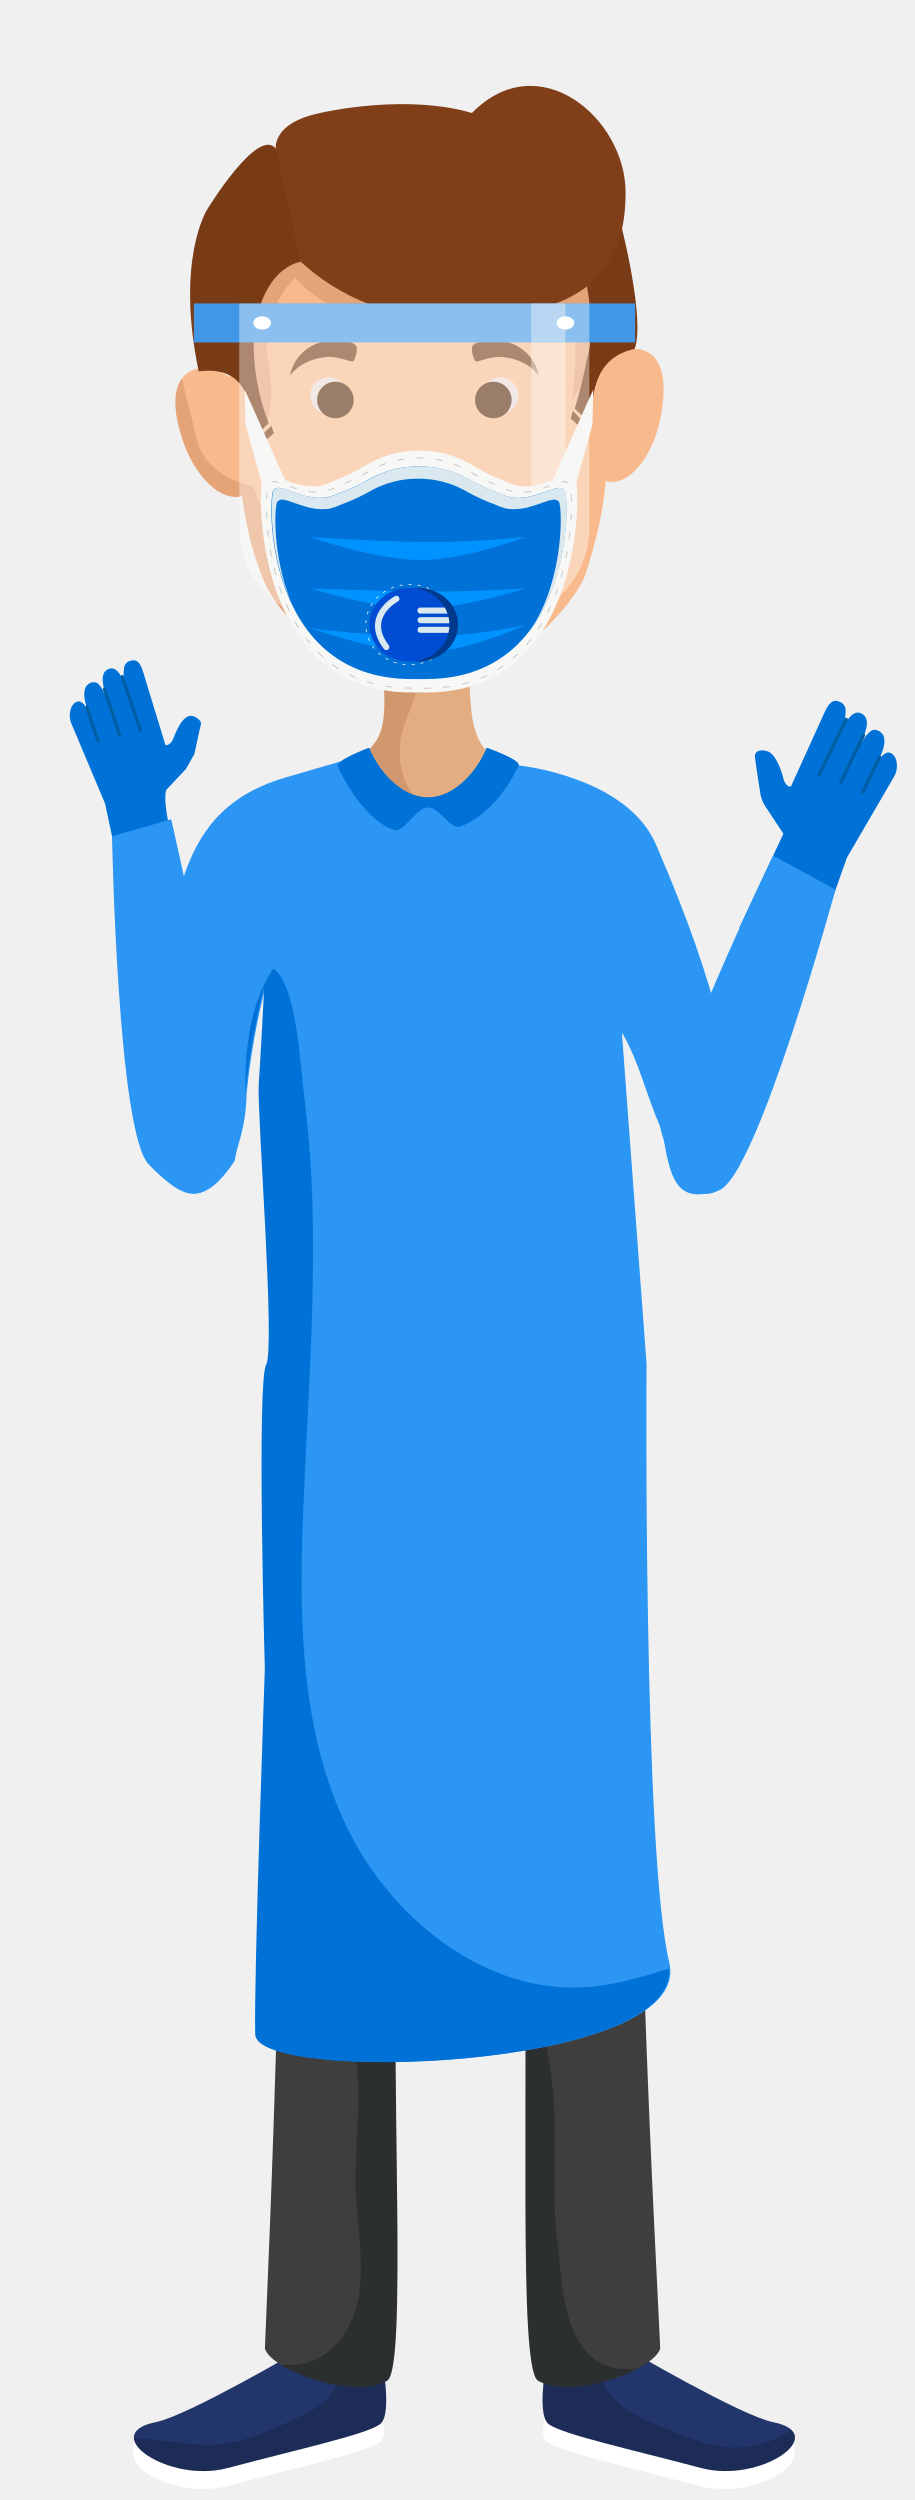
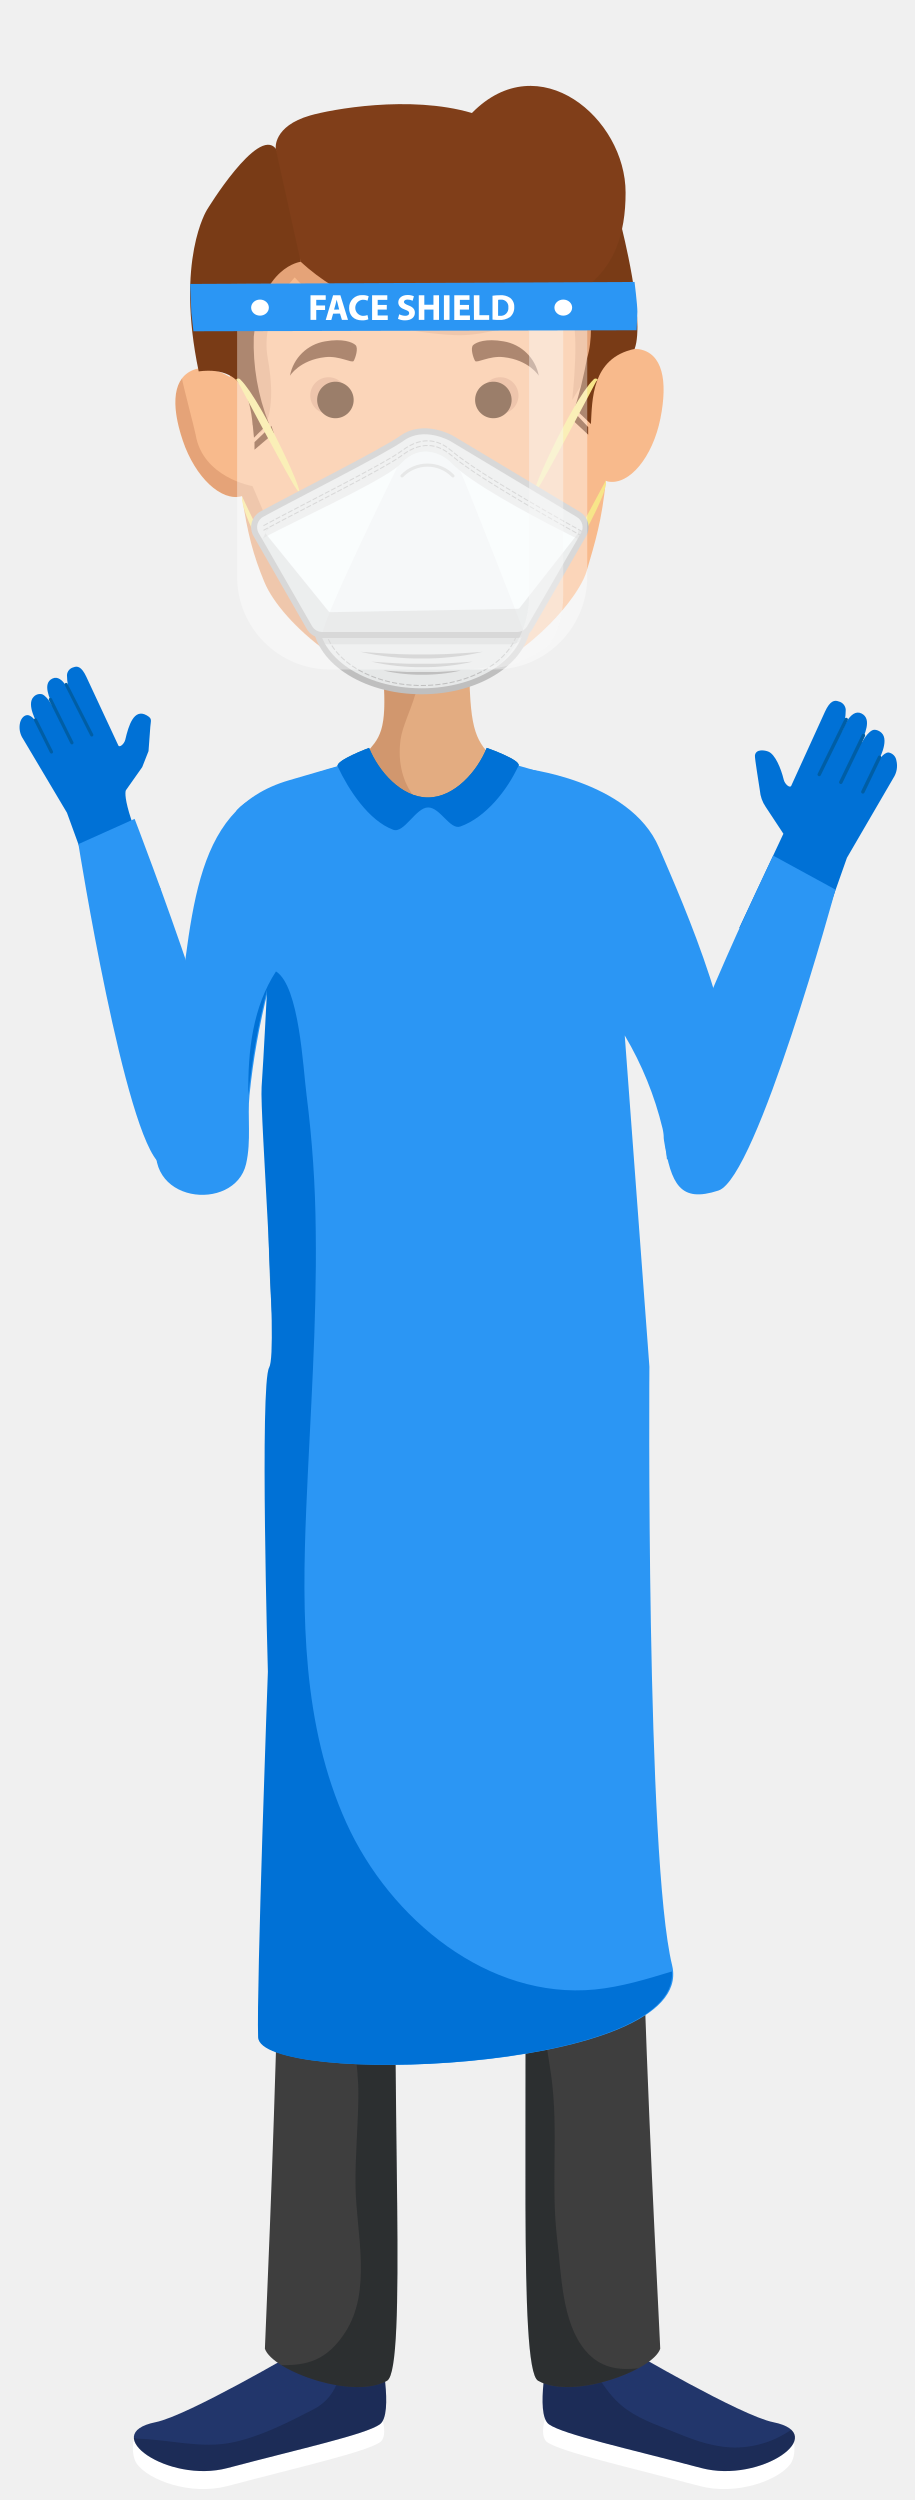
<svg xmlns="http://www.w3.org/2000/svg" viewBox="0 0 300.52 821.26">
  <defs>
-     <style>.cls-1,.cls-17,.cls-18{isolation:isolate;}.cls-17,.cls-2{fill:#fff;}.cls-3{fill:#22366b;}.cls-4{fill:#cfcfcf;}.cls-10,.cls-4,.cls-6{mix-blend-mode:multiply;}.cls-5{fill:#3e3e3e;}.cls-6{fill:#b7c1c6;}.cls-7{fill:#4197e5;}.cls-8{fill:#ddcfc9;}.cls-9{fill:#e3ac81;}.cls-10,.cls-19{fill:#ebe0da;}.cls-11{fill:#f8ba8c;}.cls-12{fill:#793b16;}.cls-13{fill:#eadbd8;}.cls-14{fill:#5b2c0b;}.cls-15{fill:#803e19;}.cls-16{fill:#0874b7;}.cls-17{opacity:0.39;}.cls-18{fill:#f9f9f9;opacity:0.42;}.cls-20{fill:#f7f7f6;}.cls-21,.cls-25,.cls-28{fill:none;}.cls-21{stroke:#c6c6c5;stroke-width:0.31px;stroke-dasharray:2.1 4.2;}.cls-21,.cls-28{stroke-linecap:round;stroke-linejoin:round;}.cls-22,.cls-31{fill:#0071d6;}.cls-23{fill:#0092ff;}.cls-24{fill:#dae8ef;}.cls-25{stroke:#f7f7f6;stroke-miterlimit:10;stroke-width:0.25px;stroke-dasharray:0.01 1.98 0.99 0 0 0;}.cls-26{fill:#003a8e;}.cls-27{fill:#004cd3;}.cls-28{stroke:#dae8ef;stroke-width:2px;}.cls-29{fill:#2b96f4;}.cls-30{fill:#b77a65;}.cls-30,.cls-31,.cls-32{fill-rule:evenodd;}.cls-32{fill:#005ea5;}</style>
+     <style>.cls-1,.cls-24,.cls-25,.cls-27,.cls-28{fill:none;}.cls-2{isolation:isolate;}.cls-3,.cls-34{fill:#fff;}.cls-4{fill:#22366b;}.cls-5{fill:#cfcfcf;}.cls-11,.cls-14,.cls-5,.cls-7,.cls-9{mix-blend-mode:multiply;}.cls-6{fill:#3e3e3e;}.cls-7{fill:#b7c1c6;}.cls-8{fill:#2b96f4;}.cls-9{fill:#ddcfc9;}.cls-10{fill:#e3ac81;}.cls-11{fill:#ebe0da;}.cls-12{fill:#f8ba8c;}.cls-13{fill:#793b16;}.cls-14{fill:#eadbd8;}.cls-15{fill:#5b2c0b;}.cls-16{fill:#803e19;}.cls-17{fill:#0874b7;}.cls-18,.cls-20{fill:#0071d6;}.cls-19{fill:#b77a65;}.cls-19,.cls-20,.cls-21{fill-rule:evenodd;}.cls-21{fill:#005ea5;}.cls-22{fill:#f7e589;}.cls-23{fill:#e6e8e8;}.cls-24,.cls-25,.cls-27,.cls-28{stroke:#bfbfbf;stroke-miterlimit:10;}.cls-24{stroke-width:1.96px;}.cls-25{stroke-width:0.34px;stroke-dasharray:0 0.68 1.7 0 0 0;}.cls-26,.cls-29{fill:#bfbfbf;}.cls-26{opacity:0.4;}.cls-27,.cls-28{stroke-width:0.33px;}.cls-27{stroke-dasharray:1.63 0 0 0;}.cls-28{stroke-dasharray:0.01 0.64 1.63 0 0 0;}.cls-30{fill:#f7fbfc;}.cls-31{opacity:0.3;}.cls-32{clip-path:url(#clip-path);}.cls-33{opacity:0.5;}.cls-34{opacity:0.39;}.cls-35{fill:#f9f9f9;opacity:0.42;}</style>
+     <clipPath id="clip-path">
+       <path class="cls-1" d="M130.63,153.26s-24.68,50-24.77,55.33,66.38-.65,66.38-.65-20.52-52.84-21.18-53.37-7.58-19-7.58-19-8.42,2.81-8.93,4.6S129,148.21,130.63,153.26Z" />
+     </clipPath>
  </defs>
-   <g class="cls-1">
-     <g id="Layer_1" data-name="Layer 1">
-       <g id="OBJECT">
-         <path class="cls-2" d="M74.76,816.67c24.38-6.46,45.14-11.14,50-14.34,3.3-2.16-.06-10.67-.06-10.67L98.42,778,44,800.84s-1.26,5.41,1,8.59C48.87,814.71,62.51,819.91,74.76,816.67Z" />
-         <path class="cls-2" d="M229.85,816.67c-24.38-6.46-45.14-11.14-50-14.34-3.3-2.16.07-10.67.07-10.67L206.19,778l54.43,22.89s1.28,5.41-1,8.59C255.75,814.71,242.1,819.91,229.85,816.67Z" />
-         <path class="cls-3" d="M230.35,810.76c-24.37-6.46-45.24-11-50-14.34s0-24.86,0-24.86l26.36.48s36.7,21.54,47.29,23.66C273.12,799.53,250,815.94,230.35,810.76Z" />
-         <path class="cls-4" d="M259.91,798.18A32.37,32.37,0,0,1,240.09,804c-5.9-.33-11.4-2.13-16.83-4.37-5.62-2.32-12.27-4.46-17.26-8-7.22-5.1-10.39-12.88-15.17-19.92l-10.5-.2s-4.78,21.51,0,24.86,25.65,7.88,50,14.34C247,815.16,266.21,804,259.91,798.18Z" />
-         <path class="cls-5" d="M151.24,501.37c6.69,10.52,18.82,59,20.73,119.64,2.06,65.48-1.91,157.25,4.78,161.07,11.27,6.44,37.76-3.34,40.14-10.52-.47-13.85-11.72-207.7-5.27-288.71C174.11,461.11,136,477.44,151.24,501.37Z" />
-         <path class="cls-6" d="M192.37,772.24c-7.83-9.22-7.92-25-9.31-36.42-2.2-18.15.53-35.88-2-54.09-1.64-11.83-5.71-28.62-.39-39.93,1.86-4,7.39-5.72,10.24-8.72,1.9-2-4.26-3.65-5.51-4.37-1.75-1-2.94-3.21-3.69-5-2.32-5.43-1.66-12.55-2.29-18.31-1.07-9.82-1.92-19.66-2.42-29.53-1.17-22.77,3.57-63-24.21-71.58,6.86,14.8,17.4,60.47,19.17,116.69,2.06,65.48-1.91,157.25,4.78,161.07,8,4.57,23.67,1,32.94-4.08C203.3,778.75,197.18,777.91,192.37,772.24Z" />
-         <path class="cls-3" d="M74.76,810.76c24.38-6.46,45.24-11,50-14.34s0-24.86,0-24.86L98.42,772S61.7,793.58,51.11,795.7C32,799.53,55.16,815.94,74.76,810.76Z" />
-         <path class="cls-4" d="M124.78,771.56l-14,.26a15.91,15.91,0,0,1-7.93,19.72c-8.18,4.25-17.56,9-26.58,10.83-10.13,2.11-20.82-1-31-1.25a3.23,3.23,0,0,1-1.3-.28c.2,5.94,16.44,13.71,30.78,9.92,24.38-6.46,45.24-11,50-14.34S124.78,771.56,124.78,771.56Z" />
-         <path class="cls-5" d="M148.05,499.54c-6.69,10.51-15.8,60.78-17.71,121.47-2.06,65.48,3.52,157.25-3.17,161.07-11.27,6.44-37.76-3.34-40.15-10.52.5-14.29,9.72-207.4,3.23-288.83C127.77,461,163.28,475.61,148.05,499.54Z" />
-         <path class="cls-6" d="M148.05,499.54c.49-.78.93-1.54,1.32-2.3-19.23,13-24.76,40.2-27.08,62.34-1.63,15.55-.18,31-1.4,46.53-.47,6.07-.91,13.23-5,18.15-2.58,3.13-5.9,5.3-9.29,7.41,3.52,2.34,7.76,4.3,9.51,8,3.34,7-1.24,11-1,18,.31,10.14,2.64,20.09,2.61,30.27s-1.13,20.53-.92,30.79c.31,15.07,5.45,33.79-3.42,47.48-6,9.23-12.54,10.88-21,10.74,8.9,5.57,26.19,10,34.74,5.13,6.69-3.82,1.11-95.59,3.17-161.07C132.25,560.32,141.36,510.05,148.05,499.54Z" />
-         <path class="cls-5" d="M91.46,487.79c-1.88-13.87-1.47-34.4.56-40.38s113-18.24,116.12-1.69c1.24.06,5.67,19.45,3.48,37.13C208.4,508.94,94.57,510.72,91.46,487.79Z" />
-         <path class="cls-7" d="M208.14,445.72C189.87,459.61,112,460,92,447.41c-6.68-14.59-2.89-126.52-2.89-126.52S73.38,271.14,77.94,266c9.28-10.5,63.53-21.76,63.53-21.76S199.19,257,205.5,266c3.07,4.39-5.13,45-2.83,88.87C205.11,401.27,211.92,429.75,208.14,445.72Z" />
-         <path class="cls-8" d="M191.34,327.68a231.42,231.42,0,0,0,7.64,51c2.09,8.12,3.82,16.33,5.91,24.44a61.25,61.25,0,0,0,2.77,7.91c-1.53-14.81-3.79-33.31-5-56.17-1.38-26.4,1-51.61,2.51-68.46C198,299.31,190.91,313.45,191.34,327.68Z" />
-         <path class="cls-8" d="M151.88,447.47c-25,.9-44.8-11.75-48.75-24.87s-2.84-69.46-4.56-94.13c-1.19-17-7.54-30.54-18.72-41.23,3.54,15.51,9.28,33.65,9.28,33.65S85.34,432.82,92,447.41c14.48,9.16,59.48,11.44,90.06,6.7C171.63,453.67,161.91,447.11,151.88,447.47Z" />
-         <path class="cls-9" d="M166.45,250.41s-7.19,12.72-24.3,12.72a34,34,0,0,1-26.25-12.61s3.23-1.17,7.07-6.31,4.33-12.36,1.38-37.81c-3.65-31.56,28.72-34.23,30.06-6.45-.81,32.2.27,39.67,4.29,45.35C161.46,249.2,166.45,250.41,166.45,250.41Z" />
-         <path class="cls-10" d="M131.57,243.07c1.12-8.51,11-21.63,2.47-29.14a21.85,21.85,0,0,0-9.37-4.66c2.59,23.11,2.1,29.86-1.7,34.94s-7.07,6.31-7.07,6.31A39.73,39.73,0,0,0,136.25,262C132.41,257.22,130.58,250.66,131.57,243.07Z" />
-         <path class="cls-11" d="M209.93,114.71c-2.39-.42-5.66.56-8.78,2.52.21-8.64.35-17.75.49-27.38.49-34.42-35.73-51.47-65.7-47.94C98.51,46.31,73.25,61.56,74.06,92c.21,8,.65,19.35,1.48,31.85-4.05-2.44-8.53-3.47-11.41-2.55-7.42,2.39-8.14,11.46-4.07,23.5S72.74,164.94,79.49,163c1.81,12.55,3.86,19.76,7.32,28.14,5.81,14.06,31,34.87,51.78,34.87,25.34,0,50.75-26.93,54.12-38.39,2.88-9.81,5-16.63,6.31-29.67a4.41,4.41,0,0,0,.7.23c7,1.34,14.68-8,17.23-20.71C219.46,124.93,217.59,116,209.93,114.71Z" />
-         <path class="cls-10" d="M104.11,204.85c-4.75-5.83-10.86-15.29-12.65-22.57-2.06-8.38-8.53-22.59-8.53-22.59s-16.33-2.78-18.66-16.9c-.26-1.59-4.34-16.93-4.49-18.52-3.13,4.12-2.77,11.47.28,20.49,4.09,12.05,12.68,20.18,19.43,18.19,1.81,12.55,3.86,19.76,7.32,28.14,5.17,12.51,25.71,30.35,44.78,34.14C121.06,220.11,111.49,213.91,104.11,204.85Z" />
-         <path class="cls-10" d="M201.5,99c-3.73-10.17-2.38-20-11.22-22.37-5.73-1.53-31.77,21-37.47,19.43-12.69-3.62-23.34-8.25-33.41-16.8-3.08-2.62-8.78-7.33-12.74-3.44-2.54,2.5-8.6-2.78-10,.45-3.34,7.58-8-2.14-13.28,4.39-1.63,2-4,13.07-5.9,14.79-2.92,2.65,4.72,23.88,5.06,27.4a138.33,138.33,0,0,1,.26,16.79c.26-.32,2.58,2.77,2.85,2.44,4.72-5.83,3.59-17.27,2.3-24.43-2.68-14.89,8.87-26.52,8.87-26.52A40.71,40.71,0,0,0,110.14,101a111.68,111.68,0,0,0,39,9.08c17.48.86,34.48-11.6,38.06-7.48s.77,28.76.77,28.76S204.16,106.23,201.5,99Z" />
-         <path class="cls-12" d="M98.78,86s0-25.24-8.2-37.2C84.69,41.45,68,68.91,68,68.91S57.59,85.3,65.27,122c17-2.15,17.19,12.3,18.16,21.79C85.14,142,88.27,139,88.27,139a71.18,71.18,0,0,1-4.9-28.39C85.83,87.44,98.78,86,98.78,86Z" />
-         <path class="cls-12" d="M191.32,86.91s5.14,19.44,1.54,30.7a140.85,140.85,0,0,1-4.07,16.59l5.33,5.11c.45-7.73.08-21.7,14.35-24.68,3.57-9.57-4.35-40.33-4.35-40.33Z" />
-         <path class="cls-12" d="M116.18,118.57c-.55.85-4.66-1.76-9.31-1.25-8.44.91-11.62,6.12-11.62,6.12a14.08,14.08,0,0,1,11.6-11.31c5.75-1,8.87.25,9.93,1.21S116.72,117.72,116.18,118.57Z" />
-         <path class="cls-13" d="M113.92,129.93a6,6,0,1,1-6-6A6,6,0,0,1,113.92,129.93Z" />
-         <path class="cls-14" d="M116.18,131.39a6,6,0,1,1-6-6A6,6,0,0,1,116.18,131.39Z" />
-         <path class="cls-12" d="M156.07,118.57c.54.85,4.65-1.76,9.3-1.25,8.44.91,11.63,6.12,11.63,6.12a14.09,14.09,0,0,0-11.61-11.31c-5.75-1-8.87.25-9.93,1.21S155.52,117.72,156.07,118.57Z" />
-         <path class="cls-13" d="M158.32,129.93a6,6,0,1,0,6-6A6,6,0,0,0,158.32,129.93Z" />
-         <path class="cls-14" d="M156.07,131.39a6,6,0,1,0,6-6A6,6,0,0,0,156.07,131.39Z" />
-         <path class="cls-15" d="M205.51,63.31c0,27.48-15.17,41.48-58.63,41.48A71.8,71.8,0,0,1,98.78,86l-8.2-37.2s-1-7.3,11.28-10.86c6.7-1.94,32.68-6.86,53.17-.82C177,14.68,205.56,38.86,205.51,63.31Z" />
-         <path class="cls-16" d="M159.9,245.68c-3.08,7.66-10.57,16.3-19.33,16.3s-16.25-8.64-19.33-16.3c0,0-11.22,4.17-10.31,6.11,3.62,7.74,10.19,17.79,18.24,20.79,3.55,1.33,7.45-7.33,11.46-7.33s7.18,7.48,10.61,6.26c8.36-3,15.45-12,19.1-20C171.19,249.64,159.9,245.68,159.9,245.68Z" />
-         <polygon class="cls-12" points="193.22 142.79 187.45 137.42 188.24 135 193.22 140.31 193.22 142.79" />
-         <polygon class="cls-12" points="83.6 147.73 89.96 142.33 89.17 139.91 83.6 145.24 83.6 147.73" />
-         <rect class="cls-7" x="63.69" y="99.69" width="144.96" height="12.81" />
-         <path class="cls-17" d="M78.6,99.69h115v73.82A30.51,30.51,0,0,1,163.09,204h-54A30.51,30.51,0,0,1,78.6,173.51V99.69Z" />
-         <path class="cls-18" d="M185.74,184.33V99.69H174.5v84.64c0,7-3.62,13.45-9.55,18.25a46.4,46.4,0,0,1-9.88,1.38l-.07,0h2.54a43.6,43.6,0,0,0,23.69-6.64A21.72,21.72,0,0,0,185.74,184.33Z" />
-         <ellipse class="cls-2" cx="86.11" cy="106.09" rx="2.91" ry="2.17" />
-         <ellipse class="cls-2" cx="185.74" cy="106.09" rx="2.91" ry="2.17" />
-         <path class="cls-19" d="M118.22,181.05c2.2,27.6,37.36,27.11,37.36,0Z" />
-         <path class="cls-13" d="M136.9,160.52c-4.73,0-8.69-2.05-9.71-4.79a4.19,4.19,0,0,0-.27,1.4c0,3.42,4.47,6.19,10,6.19s10-2.77,10-6.19a4.19,4.19,0,0,0-.27-1.4C145.59,158.47,141.63,160.52,136.9,160.52Z" />
-         <path class="cls-2" d="M118.24,180.93c2.2,22.34,37.32,21.94,37.32,0Z" />
-         <polygon class="cls-20" points="98.14 167.7 89.71 172.41 80.63 139.37 80.39 128.01 98.14 167.7" />
-         <polygon class="cls-20" points="177.13 167.7 185.56 172.41 194.64 139.37 194.87 128.01 177.13 167.7" />
-         <path class="cls-20" d="M135,227.48c-52,0-50.61-67.67-48.57-70.68a2.43,2.43,0,0,1,2.21-.71,14.22,14.22,0,0,1,3.25,1c1.39.51,2.77,1,4.17,1.47a22.07,22.07,0,0,0,4.89,1.1,17.7,17.7,0,0,0,3.85,0,7.09,7.09,0,0,0,.78-.14,22.88,22.88,0,0,0,4.08-1.56c.84-.37,1.69-.7,2.53-1a66.67,66.67,0,0,0,8.43-4.38,33.2,33.2,0,0,1,17-4.57h.14a33.1,33.1,0,0,1,17,4.57,66.67,66.67,0,0,0,8.43,4.38l2.53,1a22.88,22.88,0,0,0,4.08,1.56,7.09,7.09,0,0,0,.78.14,17.79,17.79,0,0,0,3.86,0,22.11,22.11,0,0,0,4.88-1.1c1.4-.46,2.78-1,4.17-1.47a14.73,14.73,0,0,1,3.25-1,2.43,2.43,0,0,1,2.21.71c2,3,3.31,70.68-48.73,70.68Z" />
-         <path class="cls-21" d="M135.06,226.05c-50.17,0-48.79-64.31-46.82-67.17a2.44,2.44,0,0,1,2.13-.68,15.72,15.72,0,0,1,3.14,1c1.33.48,2.67,1,4,1.39a20.94,20.94,0,0,0,4.7,1,16.53,16.53,0,0,0,3.72,0,3.3,3.3,0,0,0,.75-.14,22,22,0,0,0,3.94-1.49l2.44-1a66.79,66.79,0,0,0,8.12-4.16,32.37,32.37,0,0,1,16.38-4.35h.14a32.37,32.37,0,0,1,16.38,4.35A66.79,66.79,0,0,0,162.2,159c.82.32,1.63.64,2.44,1a22,22,0,0,0,3.94,1.49c.25.06.5.1.75.14a16.53,16.53,0,0,0,3.72,0,21.14,21.14,0,0,0,4.71-1c1.34-.43,2.68-.91,4-1.39a15.72,15.72,0,0,1,3.14-1,2.44,2.44,0,0,1,2.13.68c2,2.86,3.19,67.17-47,67.17Z" />
-         <path class="cls-22" d="M135.15,223.07c-48.58,0-47.24-59.5-45.33-62.15a2.37,2.37,0,0,1,2.06-.63,15,15,0,0,1,3,.88c1.29.45,2.58.9,3.89,1.3a22.24,22.24,0,0,0,4.56,1,18,18,0,0,0,3.59,0,3.59,3.59,0,0,0,.73-.12,23.43,23.43,0,0,0,3.81-1.38c.78-.32,1.57-.61,2.36-.91a63.65,63.65,0,0,0,7.87-3.85,32.51,32.51,0,0,1,15.85-4h.14a32.51,32.51,0,0,1,15.85,4,63.65,63.65,0,0,0,7.87,3.85c.79.3,1.58.59,2.36.91a23.43,23.43,0,0,0,3.81,1.38c.24.05.48.09.73.12a18,18,0,0,0,3.59,0,22.24,22.24,0,0,0,4.56-1c1.31-.4,2.6-.85,3.89-1.3a15,15,0,0,1,3-.88,2.37,2.37,0,0,1,2.06.63c1.91,2.65,3.09,62.15-45.48,62.15Z" />
-         <path class="cls-23" d="M101.9,176.41s21.54,7.65,36.73,7.58c14.1-.06,34.06-7.58,34.06-7.58s-18.06,1.87-33.94,1.65S101.9,176.41,101.9,176.41Z" />
-         <path class="cls-23" d="M101.9,193.29s22.89,7.07,36.07,6.83c14.1-.25,34.72-6.83,34.72-6.83s-18.06,1.19-33.94,1S101.9,193.29,101.9,193.29Z" />
-         <path class="cls-23" d="M101.9,206.36s22.64,8,37.37,7.95c14.11-.11,33.42-9,33.42-9s-18.46,4-34.34,3.83S101.9,206.36,101.9,206.36Z" />
-         <path class="cls-24" d="M91.12,164.76a2.3,2.3,0,0,1,2-.61,14.34,14.34,0,0,1,2.94.85c1.25.43,2.5.87,3.76,1.25a20.66,20.66,0,0,0,4.4.94,18.39,18.39,0,0,0,3.48,0,3.42,3.42,0,0,0,.7-.12,22.87,22.87,0,0,0,3.69-1.33c.75-.31,1.51-.59,2.27-.88a63.59,63.59,0,0,0,7.6-3.72,31.44,31.44,0,0,1,15.32-3.89h.13a31.44,31.44,0,0,1,15.32,3.89,63.59,63.59,0,0,0,7.6,3.72c.76.29,1.52.57,2.28.88a23.11,23.11,0,0,0,3.68,1.33c.23.05.47.09.71.12a16.77,16.77,0,0,0,3.47,0,20.66,20.66,0,0,0,4.4-.94c1.26-.38,2.51-.82,3.76-1.25a14.34,14.34,0,0,1,2.94-.85,2.3,2.3,0,0,1,2,.61c1.14,1.59,2,24.49-8.83,41.54,12.93-17.82,12-43.66,10.76-45.38a2.37,2.37,0,0,0-2.06-.63,15,15,0,0,0-3,.88c-1.29.45-2.58.9-3.89,1.3a22.24,22.24,0,0,1-4.56,1,18,18,0,0,1-3.59,0,3.59,3.59,0,0,1-.73-.12,23.43,23.43,0,0,1-3.81-1.38c-.78-.32-1.57-.61-2.36-.91a63.65,63.65,0,0,1-7.87-3.85,32.51,32.51,0,0,0-15.85-4h-.14a32.51,32.51,0,0,0-15.85,4,63.65,63.65,0,0,1-7.87,3.85c-.79.3-1.58.59-2.36.91a23.43,23.43,0,0,1-3.81,1.38c-.24.05-.48.09-.73.12a18,18,0,0,1-3.59,0,22.24,22.24,0,0,1-4.56-1c-1.31-.4-2.6-.85-3.89-1.3a15,15,0,0,0-3-.88,2.37,2.37,0,0,0-2.06.63c-1,1.46-1.91,20.23,5.67,36.76C89.37,182.4,90.16,166.09,91.12,164.76Z" />
-         <path class="cls-25" d="M148.81,205.21V206a10,10,0,0,1-.33,2.18c-.11.43-.24.86-.39,1.27A12,12,0,0,1,147,211.6a14.54,14.54,0,0,1-12.52,6.78c-7.91,0-14.32-5.91-14.32-13.17S126.57,192,134.48,192a14.54,14.54,0,0,1,12.68,7,12.29,12.29,0,0,1,1,2.18,12.68,12.68,0,0,1,.63,3.46A3.62,3.62,0,0,1,148.81,205.21Z" />
-         <ellipse class="cls-26" cx="137.3" cy="205.21" rx="13.16" ry="12.09" />
-         <path class="cls-27" d="M147.64,205.21v.7a9.77,9.77,0,0,1-.3,2,10.49,10.49,0,0,1-1.36,3.17,13.35,13.35,0,0,1-11.5,6.22c-7.26,0-13.15-5.42-13.15-12.09s5.89-12.09,13.15-12.09a13.33,13.33,0,0,1,11.64,6.45,10.87,10.87,0,0,1,1.5,5.17A3.7,3.7,0,0,1,147.64,205.21Z" />
-         <path class="cls-24" d="M147,201.57h-8.89a1,1,0,0,1,0-2h8A11.51,11.51,0,0,1,147,201.57Z" />
-         <path class="cls-24" d="M147.62,204.74h-9.47a1,1,0,1,1,0-2h9.21A10.44,10.44,0,0,1,147.62,204.74Z" />
-         <path class="cls-24" d="M147.61,205.91a9.77,9.77,0,0,1-.3,2h-9.16a1,1,0,0,1,0-2Z" />
-         <path class="cls-27" d="M147,209.08a11.32,11.32,0,0,1-1,2h-7.83a1,1,0,0,1,0-2Z" />
-         <path class="cls-28" d="M130.23,196.71s-11,5.78-3.33,15.85" />
-         <path class="cls-29" d="M112.49,250l-.12-.12S119.82,247.81,112.49,250Z" />
-         <path class="cls-29" d="M242.84,383c-10.9,19.61-22,4.22-26.13-13.29-4.49-10.22-6.78-21-12.42-30.55l8.1,108.8s-1.17,161.25,7.46,196.64a11.43,11.43,0,0,1,.33,2c2.82,33.61-135.37,37.81-135.92,21.7-.56-16.44,3.16-120.07,3.16-120.07s-2.69-94.66.42-99.93-3.07-83.26-2.43-92.26,1.78-31.79,1.78-31.79a235,235,0,0,0-6.13,34.54h0c-.43,13.05-2.86,15.65-4,22.61-18.34,27.86-30.45-2.75-25.74-48,6.47-42.1,9.26-68.4,42.71-78.06,9.86-2.85,15.51-4.5,18.58-5.41l9,9.11,2.87,2.92h6l11.76,1.12H148l7.92-4,10.72-8.69,3.9,1.08s35.43,3.61,45,26.07S242.84,342.36,242.84,383Z" />
-         <path class="cls-22" d="M159.9,245.68c-3.08,7.66-10.57,16.3-19.33,16.3s-16.25-8.64-19.33-16.3c0,0-11.22,4.17-10.31,6.11,3.62,7.74,10.19,17.79,18.24,20.79,3.55,1.33,7.45-7.33,11.46-7.33s7.18,7.48,10.61,6.26c8.36-3,15.45-12,19.1-20C171.19,249.64,159.9,245.68,159.9,245.68Z" />
-         <path class="cls-22" d="M83.85,668.34C83.29,651.9,87,548.27,87,548.27s-2.69-94.66.42-99.93S84.36,365.08,85,356.08s1.78-31.79,1.78-31.79a235,235,0,0,0-6.13,34.54c-.25-14.9,1.59-29.13,9.07-40.63,7.71,4.8,8.89,31.8,10.06,40.72a379.7,379.7,0,0,1,3,44.58c.41,30.38-1.83,60.71-3.11,91.05-1.47,35-1.31,71.33,13.12,103.24s46.82,58.22,81.68,54.85c8.65-.84,17-3.4,25.32-5.93C222.54,680.25,84.4,684.45,83.85,668.34Z" />
+   <g class="cls-2">
+     <g id="OBJECT">
+       <path class="cls-3" d="M74.76,816.67c24.38-6.46,45.14-11.14,50-14.34,3.3-2.16-.06-10.67-.06-10.67L98.42,778,44,800.84s-1.26,5.41,1,8.59C48.87,814.71,62.51,819.91,74.76,816.67Z" />
+       <path class="cls-3" d="M229.85,816.67c-24.38-6.46-45.14-11.14-50-14.34-3.3-2.16.07-10.67.07-10.67L206.19,778l54.43,22.89s1.28,5.41-1,8.59C255.75,814.71,242.1,819.91,229.85,816.67Z" />
+       <path class="cls-4" d="M230.35,810.76c-24.37-6.46-45.24-11-50-14.34s0-24.86,0-24.86l26.36.48S243.41,793.58,254,795.7C273.12,799.53,250,815.94,230.35,810.76Z" />
+       <path class="cls-5" d="M259.91,798.18A32.37,32.37,0,0,1,240.09,804c-5.9-.33-11.4-2.13-16.83-4.37-5.62-2.32-12.27-4.46-17.26-8-7.22-5.1-10.39-12.88-15.17-19.92l-10.5-.2s-4.78,21.51,0,24.86,25.65,7.88,50,14.34C247,815.16,266.21,804,259.91,798.18Z" />
+       <path class="cls-6" d="M151.24,501.37c6.69,10.52,18.82,59,20.73,119.64,2.06,65.48-1.91,157.25,4.78,161.07,11.27,6.44,37.76-3.34,40.14-10.52-.47-13.85-11.72-207.7-5.27-288.71C174.11,461.11,136,477.44,151.24,501.37Z" />
+       <path class="cls-7" d="M192.37,772.24c-7.83-9.22-7.92-25-9.31-36.42-2.2-18.15.53-35.88-2-54.09-1.64-11.83-5.71-28.62-.39-39.93,1.86-4,7.39-5.72,10.24-8.72,1.9-2-4.26-3.65-5.51-4.37-1.75-1-2.94-3.21-3.69-5-2.32-5.43-1.66-12.55-2.29-18.31-1.07-9.82-1.92-19.66-2.42-29.53-1.17-22.77,3.57-63-24.21-71.58,6.86,14.8,17.4,60.47,19.17,116.69,2.06,65.48-1.91,157.25,4.78,161.07,8,4.57,23.67,1,32.94-4.08C203.3,778.75,197.18,777.91,192.37,772.24Z" />
+       <path class="cls-4" d="M74.76,810.76c24.38-6.46,45.24-11,50-14.34s0-24.86,0-24.86L98.42,772S61.7,793.58,51.11,795.7C32,799.53,55.16,815.94,74.76,810.76Z" />
+       <path class="cls-5" d="M124.78,771.56l-14,.26a15.91,15.91,0,0,1-7.93,19.72c-8.18,4.25-17.56,9-26.58,10.83-10.13,2.11-20.82-1-31-1.25a3.31,3.31,0,0,1-1.3-.28c.2,5.94,16.44,13.71,30.78,9.92,24.38-6.46,45.24-11,50-14.34S124.78,771.56,124.78,771.56Z" />
+       <path class="cls-6" d="M148.05,499.54c-6.69,10.51-15.8,60.78-17.71,121.47-2.06,65.48,3.52,157.25-3.17,161.07-11.27,6.44-37.76-3.34-40.15-10.52.5-14.29,9.72-207.4,3.23-288.83C127.77,461,163.28,475.61,148.05,499.54Z" />
+       <path class="cls-7" d="M148.05,499.54c.49-.78.93-1.54,1.32-2.3-19.23,13-24.76,40.2-27.08,62.34-1.63,15.55-.18,31-1.4,46.53-.47,6.07-.91,13.23-5,18.15-2.58,3.13-5.9,5.3-9.29,7.41,3.52,2.34,7.76,4.3,9.51,8,3.34,7-1.24,11-1,18,.31,10.14,2.64,20.09,2.61,30.27s-1.13,20.53-.92,30.79c.31,15.07,5.45,33.79-3.42,47.48-6,9.23-12.54,10.88-21,10.74,8.9,5.57,26.19,10,34.74,5.13,6.69-3.82,1.11-95.59,3.17-161.07C132.25,560.32,141.36,510.05,148.05,499.54Z" />
+       <path class="cls-6" d="M91.46,487.79c-1.88-13.87-1.47-34.4.56-40.38S205,429.17,208.14,445.72c1.24.06,5.67,19.45,3.48,37.13C208.4,508.94,94.57,510.72,91.46,487.79Z" />
+       <path class="cls-8" d="M208.14,445.72C189.87,459.61,112,460,92,447.41c-6.68-14.59-2.89-126.52-2.89-126.52S73.38,271.14,77.94,266c9.28-10.5,63.53-21.76,63.53-21.76S199.19,257,205.5,266c3.07,4.39-5.13,45-2.83,88.87C205.11,401.27,211.92,429.75,208.14,445.72Z" />
+       <path class="cls-9" d="M191.34,327.68a231.33,231.33,0,0,0,7.64,51c2.09,8.12,3.82,16.33,5.91,24.44a60.72,60.72,0,0,0,2.77,7.91c-1.53-14.81-3.79-33.31-5-56.17-1.38-26.4,1-51.61,2.51-68.46C198,299.31,190.91,313.45,191.34,327.68Z" />
+       <path class="cls-9" d="M151.88,447.47c-25,.9-44.8-11.75-48.75-24.87s-2.84-69.46-4.56-94.13c-1.19-17-7.54-30.54-18.72-41.23,3.54,15.51,9.28,33.65,9.28,33.65S85.34,432.82,92,447.41c14.48,9.16,59.48,11.44,90.06,6.7C171.63,453.67,161.91,447.11,151.88,447.47Z" />
+       <path class="cls-10" d="M166.45,250.41s-7.19,12.72-24.3,12.72a34,34,0,0,1-26.25-12.61s3.23-1.17,7.07-6.31,4.33-12.36,1.38-37.81c-3.65-31.56,28.72-34.23,30.06-6.45-.81,32.2.27,39.67,4.29,45.35C161.46,249.2,166.45,250.41,166.45,250.41Z" />
+       <path class="cls-11" d="M131.57,243.07c1.12-8.51,11-21.63,2.47-29.14a21.86,21.86,0,0,0-9.37-4.66c2.59,23.11,2.1,29.86-1.7,34.94s-7.07,6.31-7.07,6.31A39.77,39.77,0,0,0,136.25,262C132.41,257.22,130.58,250.66,131.57,243.07Z" />
+       <path class="cls-12" d="M209.93,114.71c-2.39-.42-5.66.56-8.78,2.52.21-8.64.35-17.75.49-27.38.49-34.42-35.73-51.47-65.7-47.94C98.51,46.31,73.25,61.56,74.06,92c.21,8,.65,19.35,1.48,31.85-4.05-2.44-8.53-3.47-11.41-2.55-7.42,2.39-8.14,11.46-4.07,23.5S72.74,164.94,79.49,163c1.81,12.55,3.86,19.76,7.32,28.14,5.81,14.06,31,34.87,51.78,34.87,25.34,0,50.75-26.93,54.12-38.39,2.88-9.81,5-16.63,6.31-29.67a4.41,4.41,0,0,0,.7.23c7,1.34,14.68-8,17.23-20.71C219.46,124.93,217.59,116,209.93,114.71Z" />
+       <path class="cls-11" d="M104.11,204.85c-4.75-5.83-10.86-15.29-12.65-22.57-2.06-8.38-8.53-22.59-8.53-22.59s-16.33-2.78-18.66-16.9c-.26-1.59-4.34-16.93-4.49-18.52-3.13,4.12-2.77,11.47.28,20.49,4.09,12.05,12.68,20.18,19.43,18.19,1.81,12.55,3.86,19.76,7.32,28.14,5.17,12.51,25.71,30.35,44.78,34.14C121.06,220.11,111.49,213.91,104.11,204.85Z" />
+       <path class="cls-11" d="M201.5,99c-3.73-10.17-2.38-20-11.22-22.37-5.73-1.53-31.77,21-37.47,19.43-12.69-3.62-23.34-8.25-33.41-16.8-3.08-2.62-8.78-7.33-12.74-3.44-2.54,2.5-8.6-2.78-10,.45-3.34,7.58-8-2.14-13.28,4.39-1.63,2-4,13.07-5.9,14.79-2.92,2.65,4.72,23.88,5.06,27.4a138.43,138.43,0,0,1,.26,16.79c.26-.32,2.58,2.77,2.85,2.44,4.72-5.83,3.59-17.27,2.3-24.43-2.68-14.89,8.87-26.52,8.87-26.52A40.69,40.69,0,0,0,110.14,101a111.61,111.61,0,0,0,39,9.08c17.48.86,34.48-11.6,38.06-7.48s.77,28.76.77,28.76S204.16,106.23,201.5,99Z" />
+       <path class="cls-13" d="M98.78,86s0-25.24-8.2-37.2C84.69,41.45,68,68.91,68,68.91S57.59,85.3,65.27,122c17-2.15,17.19,12.3,18.16,21.79,1.71-1.77,4.84-4.83,4.84-4.83a71.19,71.19,0,0,1-4.9-28.39C85.83,87.44,98.78,86,98.78,86Z" />
+       <path class="cls-13" d="M191.32,86.91s5.14,19.44,1.54,30.7a139.3,139.3,0,0,1-4.07,16.59l5.33,5.11c.45-7.73.08-21.7,14.35-24.68,3.57-9.57-4.35-40.33-4.35-40.33Z" />
+       <path class="cls-13" d="M116.18,118.57c-.55.85-4.66-1.76-9.31-1.25-8.44.91-11.62,6.12-11.62,6.12a14.08,14.08,0,0,1,11.6-11.31c5.75-1,8.87.25,9.93,1.21S116.72,117.72,116.18,118.57Z" />
+       <path class="cls-11" d="M118.22,181.05c2.2,27.6,37.36,27.11,37.36,0Z" />
+       <path class="cls-14" d="M136.9,160.52c-4.73,0-8.69-2.05-9.71-4.79a4,4,0,0,0-.27,1.4c0,3.42,4.47,6.19,10,6.19s10-2.77,10-6.19a4,4,0,0,0-.27-1.4C145.59,158.47,141.63,160.52,136.9,160.52Z" />
+       <path class="cls-14" d="M113.92,129.93a6,6,0,1,1-6-6A6,6,0,0,1,113.92,129.93Z" />
+       <path class="cls-15" d="M116.18,131.39a6,6,0,1,1-6-6A6,6,0,0,1,116.18,131.39Z" />
+       <path class="cls-13" d="M156.07,118.57c.54.85,4.65-1.76,9.3-1.25,8.44.91,11.63,6.12,11.63,6.12a14.09,14.09,0,0,0-11.61-11.31c-5.75-1-8.87.25-9.93,1.21S155.52,117.72,156.07,118.57Z" />
+       <path class="cls-14" d="M158.32,129.93a6,6,0,1,0,6-6A6,6,0,0,0,158.32,129.93Z" />
+       <path class="cls-15" d="M156.07,131.39a6,6,0,1,0,6-6A6,6,0,0,0,156.07,131.39Z" />
+       <path class="cls-16" d="M205.51,63.31c0,27.48-15.17,41.48-58.63,41.48A71.83,71.83,0,0,1,98.78,86l-8.2-37.2s-1-7.3,11.28-10.86c6.7-1.94,32.68-6.86,53.17-.82C177,14.68,205.56,38.86,205.51,63.31Z" />
+       <path class="cls-17" d="M159.9,245.68c-3.08,7.66-10.57,16.3-19.33,16.3s-16.25-8.64-19.33-16.3c0,0-11.22,4.17-10.31,6.11,3.62,7.74,10.19,17.79,18.24,20.79,3.55,1.33,7.45-7.33,11.46-7.33s7.18,7.48,10.61,6.26c8.36-3,15.45-12,19.1-20C171.19,249.64,159.9,245.68,159.9,245.68Z" />
+       <polygon class="cls-13" points="193.22 142.79 187.45 137.42 188.24 135 193.22 140.31 193.22 142.79" />
+       <polygon class="cls-13" points="83.6 147.73 89.96 142.33 89.17 139.91 83.6 145.24 83.6 147.73" />
+       <path class="cls-3" d="M118.24,180.93c2.2,22.34,37.32,21.94,37.32,0Z" />
+       <path class="cls-8" d="M112.49,250l-.12-.12S119.82,247.81,112.49,250Z" />
+       <path class="cls-8" d="M216.49,278.45c-9.61-22.46-45-26.07-45-26.07l-3.9-1.08L156.83,260l-7.92,4h-5.65l-11.76-1.12h-6L122.6,260l-9-9.11c-3.07.91-8.72,2.56-18.58,5.41C61.57,266,63.5,302.7,57,344.8c-1.47,9.54-5.33,18.71-5,27.88-6.23,22.73,25.07,25.86,28.83,9.72,1.78-7.68.4-15.58,1.13-22.66v0a234.43,234.43,0,0,1,6.13-34.54S87,348,86.35,357s5.54,87,2.43,92.26-.42,99.93-.42,99.93S84.64,652.79,85.2,669.23c.55,16.11,138.69,11.91,135.92-21.63a12.25,12.25,0,0,0-.33-2c-8.63-35.39-7.46-196.64-7.46-196.64l-8.1-108.81a110.79,110.79,0,0,1,12.42,30.55,69.38,69.38,0,0,1,1.43,10.07,5.31,5.31,0,0,1,2.73,1.45c3.23,3.11,7.3,5.12,11.08,7.45,3.05-2.74,6.62-5.11,10.8-12.39C243.46,339.1,225.07,298.49,216.49,278.45Z" />
+       <path class="cls-18" d="M84.79,669.23C84.23,652.79,88,549.16,88,549.16s-2.69-94.66.42-99.93S85.3,366,85.94,357s1.78-31.79,1.78-31.79a234.43,234.43,0,0,0-6.13,34.54c-.25-14.9,1.59-29.13,9.07-40.63,7.71,4.83,8.89,31.83,10.06,40.72a379.68,379.68,0,0,1,3,44.58c.41,30.38-1.83,60.71-3.11,91.05-1.47,35-1.31,71.33,13.12,103.24s46.82,58.22,81.68,54.85c8.65-.84,17-3.4,25.32-5.93C223.48,681.14,85.34,685.34,84.79,669.23Z" />
+       <path class="cls-18" d="M159.9,245.68c-3.08,7.66-10.57,16.3-19.33,16.3s-16.25-8.64-19.33-16.3c0,0-11.22,4.17-10.31,6.11,3.62,7.74,10.19,17.79,18.24,20.79,3.55,1.33,7.45-7.33,11.46-7.33s7.18,7.48,10.61,6.26c8.36-3,15.45-12,19.1-20C171.19,249.64,159.9,245.68,159.9,245.68Z" />
+       <path class="cls-19" d="M271.18,254.38a.58.58,0,0,0,.27.76.55.55,0,0,0,.75-.25v0l5.47-11.35a.55.55,0,0,0-.25-.75h0a.58.58,0,0,0-.77.26Z" />
+       <path class="cls-19" d="M263.94,251.21a.59.59,0,0,0,.27.77.58.58,0,0,0,.76-.27l7.43-15.41a.58.58,0,0,0-.27-.76.55.55,0,0,0-.75.25v0Z" />
+       <path class="cls-20" d="M242.84,304.84l14.51-30.95-5.81-8.81a11.08,11.08,0,0,1-1.92-5.41c-.19-1.51-1.75-10.68-1.62-11.52.32-2.22,3.29-1.72,4.46-1.22,2.16.92,4.06,5.34,5,9.21.34,1.44,2,2.88,2.46,2L271,233.81c1.7-3.73,3.21-3.89,4.51-3.38a3,3,0,0,1,2.32,2.72,21.13,21.13,0,0,1-1.3,7.21s2.69-7.82,6.44-6,.74,7.32.09,9.42c-.41,1.32,1.22-2.68,3.43-3.85.93-.5,2.32.06,3.12.84,2.72,2.64-1.23,9.42-1.23,9.42s1.76-3,3.49-3a3.15,3.15,0,0,1,2.59,2.61,7.29,7.29,0,0,1-1,5.8l-15.24,26.19-12,34Z" />
+       <path class="cls-21" d="M282.94,259.89a.58.58,0,0,0,.27.76.57.57,0,0,0,.76-.26L289.44,249a.57.57,0,0,0-.26-.76.55.55,0,0,0-.75.25v0Z" />
+       <path class="cls-21" d="M275.7,256.73a.58.58,0,0,0,.27.76.55.55,0,0,0,.75-.25v0l7.43-15.4a.58.58,0,0,0-.27-.76.57.57,0,0,0-.76.26Z" />
+       <path class="cls-21" d="M268.67,254.07a.57.57,0,1,0,.9.7.54.54,0,0,0,.1-.2l8.77-17.87a.57.57,0,1,0-.91-.69.76.76,0,0,0-.09.18Z" />
+       <path class="cls-8" d="M254,281.08s-38.23,79.12-35.88,93.54,5.25,20.62,17.89,16.48,38.44-98.86,38.44-98.86Z" />
+       <path class="cls-19" d="M28.29,241.54a.53.53,0,1,1-.9.55.2.2,0,0,1,0-.08l-5.21-10.54a.53.53,0,0,1,.33-.67.51.51,0,0,1,.62.21Z" />
+       <path class="cls-19" d="M35,238.53a.54.54,0,0,1-1,.47l-7-14.29a.54.54,0,0,1,.25-.72.53.53,0,0,1,.71.24h0Z" />
+       <path class="cls-20" d="M52.77,292.09C39,263.38,41.36,259.6,41.36,259.6L46.72,252l2.07-5.26.59-8c.16-2.14.73-2.66-1.23-3.77-4.11-2.31-5.88,3.2-7,8.05-.32,1.34-1.88,2.71-2.28,1.86L28.36,222.33c-1.62-3.47-3-3.61-4.24-3.11A2.8,2.8,0,0,0,22,221.78a19.21,19.21,0,0,0,1.27,6.71s-2.57-7.26-6.06-5.58-.62,6.82,0,8.78c.39,1.22-1.17-2.49-3.24-3.58a2.79,2.79,0,0,0-2.92.81c-2.52,2.49,1.23,8.77,1.23,8.77S10.61,234.9,9,234.92c-1,0-2,.92-2.4,2.45a6.81,6.81,0,0,0,1,5.39L22,267l11.5,31.6Z" />
+       <path class="cls-21" d="M17.38,246.78a.54.54,0,0,1-.24.72.53.53,0,0,1-.71-.24h0l-5.24-10.52a.56.56,0,0,1,.24-.73.54.54,0,0,1,.71.25h0Z" />
+       <path class="cls-21" d="M24.1,243.77a.55.55,0,0,1-.24.72.53.53,0,0,1-.71-.24h0L16.09,230a.53.53,0,0,1,.24-.71.55.55,0,0,1,.72.24Z" />
+       <path class="cls-21" d="M30.63,241.23a.53.53,0,0,1-.29.69.52.52,0,0,1-.65-.21l-8.38-16.57a.52.52,0,0,1,.17-.73.53.53,0,0,1,.73.17l0,.08Z" />
+       <path class="cls-8" d="M25.76,277.29S41.06,373.56,52.7,382.4s18,11.35,24.31-.37S44.22,269,44.22,269Z" />
+       <path class="cls-22" d="M97.35,160.61c5.08,7-11.13-28.86-18.35-35.89a.88.88,0,0,0-1.43,0l.54.63S95,157.33,97.35,160.61Z" />
+       <path class="cls-22" d="M176.59,160.61c-5.08,7,11.13-28.86,18.35-35.89a.88.88,0,0,1,1.43,0l-.54.63S179,157.33,176.59,160.61Z" />
+       <path class="cls-22" d="M199,157.9s-22,41-23.91,44.49-.47,2.13-.47,2.13S200.67,163.52,199,157.9Z" />
+       <path class="cls-22" d="M79.49,163s14.07,30.12,16.6,31.22-1,.7-1,.7S79.12,171.39,79.49,163Z" />
+       <path class="cls-23" d="M191.66,175.64l-1.09,1.88L174,206.16a4.88,4.88,0,0,1-4.21,2.43h-64a4.84,4.84,0,0,1-4.22-2.45L85.22,177.5l-1.09-1.9A4.84,4.84,0,0,1,86,168.93c11-6.07,40-20.62,46-24.91,7.27-5.23,16.33,0,16.33,0L190,169A4.86,4.86,0,0,1,191.66,175.64Z" />
+       <ellipse class="cls-23" cx="138.53" cy="203.61" rx="34.9" ry="23.48" />
+       <ellipse class="cls-24" cx="138.53" cy="203.61" rx="34.9" ry="23.48" />
+       <ellipse class="cls-25" cx="138.53" cy="203.61" rx="32.08" ry="21.58" />
+       <path class="cls-26" d="M168,211.66H107.61a2.59,2.59,0,0,1-2.58-2.58h0a2.58,2.58,0,0,1,2.58-2.57H168a2.58,2.58,0,0,1,2.58,2.57h1.19C171.8,210.5,169.45,211.66,168,211.66Z" />
+       <path class="cls-27" d="M86.56,172.68,88,171.9" />
+       <path class="cls-28" d="M88,171.9c12.18-6.55,38.44-19.63,44-23.81,7.52-5.69,13-2.84,16.33,0,9.5,8.2,42.51,26.28,43.07,26.59" />
+       <path class="cls-27" d="M86.56,174.22l1.43-.78" />
+       <path class="cls-28" d="M88,173.44c12.18-6.55,38.44-19.63,44-23.81,7.52-5.69,13-2.84,16.33,0,9.5,8.2,42.51,26.28,43.07,26.59" />
+       <path class="cls-29" d="M118.44,214.12c3.35.24,6.7.49,10.05.65.84,0,1.67.06,2.51.11l2.51.07L136,215h5l2.51-.05,2.51-.07c.83,0,1.67-.08,2.51-.11,3.35-.16,6.69-.4,10.05-.65a76.36,76.36,0,0,1-10,1.69l-2.52.24-2.52.17-2.52.09-2.52,0-2.52,0-2.53-.09-2.52-.17-2.51-.24A79.85,79.85,0,0,1,118.44,214.12Z" />
+       <path class="cls-29" d="M122.06,217.35c2.78.2,5.54.41,8.31.54l2.07.09,2.08.06,2.07,0h4.15l2.07,0,2.07-.06c.69,0,1.39-.07,2.08-.09,2.76-.13,5.53-.34,8.3-.54a63.48,63.48,0,0,1-8.27,1.4l-2.08.2-2.08.14-2.08.07-2.09,0-2.08,0-2.09-.08-2.08-.14c-.69-.05-1.38-.12-2.08-.19A65.22,65.22,0,0,1,122.06,217.35Z" />
+       <path class="cls-29" d="M125.91,220.26c2.13.15,4.25.31,6.38.41l1.59.07,1.6,0,1.59,0h3.19l1.59,0,1.59,0,1.6-.07c2.12-.1,4.24-.26,6.38-.41a48,48,0,0,1-6.36,1.07c-.53.06-1.06.11-1.6.15l-1.6.11-1.6.06-1.6,0-1.6,0-1.6-.06-1.6-.11-1.6-.15A51,51,0,0,1,125.91,220.26Z" />
+       <path class="cls-30" d="M190.57,177.52,174,206.16a4.88,4.88,0,0,1-4.21,2.43h-64a4.84,4.84,0,0,1-4.22-2.45L85.22,177.5A4,4,0,0,1,86,177c1.53-.84,3.42-1.83,5.56-2.91,13.3-6.73,36.13-17.33,40.4-22,5.94-6.49,13.3-3.2,16.33,0,6.06,6.38,25.18,16.63,35.27,21.8,3.86,2,6.4,3.21,6.4,3.21A4,4,0,0,1,190.57,177.52Z" />
+       <g class="cls-31">
+         <g class="cls-32">
+           <path class="cls-26" d="M190.57,177.52,174,206.16a4.88,4.88,0,0,1-4.21,2.43h-64a4.84,4.84,0,0,1-4.22-2.45L85.22,177.5A4,4,0,0,1,86,177c11-6.07,41-19.49,46-24.9,5.94-6.49,13.3-3.19,16.33,0,8.37,8.81,41.67,25,41.67,25A4,4,0,0,1,190.57,177.52Z" />
+         </g>
      </g>
-       <path class="cls-30" d="M44.27,239.68a.53.53,0,1,1-1,.34l-3.69-11.16a.53.53,0,0,1,1-.33Z" />
-       <path class="cls-30" d="M51.35,237.63a.54.54,0,0,1-1,.34l-5-15.13a.54.54,0,0,1,.34-.68.53.53,0,0,1,.67.34Z" />
-       <path class="cls-31" d="M61.5,293.14c-9.69-30.35-6.79-33.76-6.79-33.76l6.36-6.76,2.78-4.92,1.69-7.83c.45-2.09,1.09-2.53-.7-3.9-3.75-2.86-6.26,2.35-8.07,7-.5,1.28-2.23,2.42-2.51,1.52L47,220.67c-1.12-3.66-2.5-4-3.76-3.67a2.8,2.8,0,0,0-2.47,2.24,19.38,19.38,0,0,0,.33,6.82s-1.54-7.55-5.23-6.37-1.56,6.67-1.21,8.7c.22,1.26-.81-2.63-2.71-4a2.78,2.78,0,0,0-3,.4c-2.84,2.12,0,8.86,0,8.86s-1.27-3-2.86-3.2c-1-.15-2.12.63-2.71,2.09a6.81,6.81,0,0,0,.21,5.48l10.94,26,7,32.88Z" />
-       <path class="cls-32" d="M32.74,243.36a.55.55,0,0,1-.34.68.53.53,0,0,1-.67-.34L28,232.55a.54.54,0,0,1,.34-.68.53.53,0,0,1,.67.34Z" />
-       <path class="cls-32" d="M39.81,241.31a.55.55,0,0,1-.34.68.53.53,0,0,1-.67-.34l-5-15.14a.53.53,0,0,1,.33-.67.55.55,0,0,1,.68.34Z" />
-       <path class="cls-32" d="M46.63,239.7a.53.53,0,0,1-1,.34l-6-17.57a.53.53,0,1,1,1-.34Z" />
-       <path class="cls-30" d="M271.18,254.38a.58.58,0,0,0,.27.76.56.56,0,0,0,.76-.27l5.47-11.35a.56.56,0,0,0-.26-.76.58.58,0,0,0-.77.26Z" />
-       <path class="cls-30" d="M263.94,251.21a.59.59,0,0,0,.27.77.58.58,0,0,0,.76-.27l7.43-15.41a.58.58,0,0,0-.27-.76.56.56,0,0,0-.76.27Z" />
-       <path class="cls-31" d="M242.84,304.84l14.51-30.95-5.81-8.81a11.1,11.1,0,0,1-1.92-5.41c-.19-1.51-1.75-10.68-1.62-11.52.32-2.22,3.29-1.72,4.46-1.22,2.16.92,4.06,5.34,5,9.21.34,1.44,2,2.88,2.46,2l11.05-24.33c1.7-3.73,3.21-3.89,4.51-3.38a3,3,0,0,1,2.32,2.72,21.16,21.16,0,0,1-1.3,7.21s2.69-7.82,6.44-6,.74,7.32.09,9.42c-.41,1.32,1.22-2.68,3.43-3.85.93-.5,2.32.06,3.12.84,2.72,2.64-1.23,9.42-1.23,9.42s1.76-3,3.49-3c1,0,2.17,1,2.59,2.61a7.28,7.28,0,0,1-1,5.8l-15.24,26.19-12,34Z" />
-       <path class="cls-32" d="M282.94,259.89a.58.58,0,0,0,.27.76.57.57,0,0,0,.76-.26L289.44,249a.57.57,0,0,0-.26-.76.56.56,0,0,0-.76.27Z" />
-       <path class="cls-32" d="M275.7,256.73a.58.58,0,0,0,.27.76.56.56,0,0,0,.76-.27l7.43-15.4a.58.58,0,0,0-.27-.76.57.57,0,0,0-.76.26Z" />
-       <path class="cls-32" d="M268.67,254.07a.57.57,0,1,0,1,.5l8.77-17.87a.57.57,0,1,0-1-.51Z" />
-       <path class="cls-29" d="M254,281.08s-38.23,79.12-35.88,93.54,5.25,20.62,17.89,16.48,38.44-98.86,38.44-98.86Z" />
-       <path class="cls-29" d="M36.8,274.73s1.8,97.47,12.1,107.84,16.26,13.73,24.13,3-16.8-116.45-16.8-116.45Z" />
+       <g class="cls-33">
+         <path class="cls-29" d="M132.05,156.85a.5.5,0,0,1-.36-.14.52.52,0,0,1,0-.73,12.08,12.08,0,0,1,8.74-3.7h0a12,12,0,0,1,8.73,3.7.51.51,0,0,1,0,.73.52.52,0,0,1-.73,0,11.11,11.11,0,0,0-16,0A.53.53,0,0,1,132.05,156.85Z" />
+       </g>
+       <path class="cls-26" d="M190,177.08a.78.78,0,0,1,.25,1l-16.19,28a4.88,4.88,0,0,1-4.21,2.43h-64a4.84,4.84,0,0,1-4.22-2.45l-16.07-28a.78.78,0,0,1,.27-1.06L86,177c1.37-.76.78-2.93,2.66-3.88.36-.19-1.75,1.71-1.54,2l20.74,25.61a.77.77,0,0,0,.68.37l61.6-1.11a.76.76,0,0,0,.68-.43l19-24.25c.19-.39.1-1.38.49-1.18,3.45,1.76-.37,2.93-.37,2.93Z" />
+       <path class="cls-24" d="M84.12,175.6l17.52,30.54a4.84,4.84,0,0,0,4.22,2.45h64a4.85,4.85,0,0,0,4.2-2.43l17.64-30.52A4.86,4.86,0,0,0,190,169l-41.67-25s-9.06-5.23-16.33,0c-6,4.29-34.95,18.84-46,24.9A4.87,4.87,0,0,0,84.12,175.6Z" />
+       <path class="cls-34" d="M77.91,93.28h115a0,0,0,0,1,0,0v96.15a30.51,30.51,0,0,1-30.51,30.51h-54a30.51,30.51,0,0,1-30.51-30.51V93.28a0,0,0,0,1,0,0Z" />
+       <path class="cls-35" d="M185,196V93.28H173.8V196a31,31,0,0,1-9.55,22.16,39,39,0,0,1-9.88,1.68.46.46,0,0,0-.07.07h2.53a38.18,38.18,0,0,0,23.7-8.06A30.27,30.27,0,0,0,185,196Z" />
+       <path class="cls-8" d="M209.13,108.49l-145.59.33-.68-6.13-.41-9.41,146-.66s.93,7.46.93,9.77C209.35,104,209.13,108.49,209.13,108.49Z" />
+       <ellipse class="cls-3" cx="85.41" cy="101.05" rx="2.91" ry="2.64" />
+       <ellipse class="cls-3" cx="185.04" cy="101.05" rx="2.91" ry="2.64" />
+       <path class="cls-3" d="M102,97H107v1.5h-3.11v1.85h2.9v1.48h-2.9v3.25H102Z" />
+       <path class="cls-3" d="M109.42,103.05l-.58,2.07H107L109.42,97h2.4l2.5,8.08h-2l-.63-2.07Zm2-1.37L111,100c-.15-.48-.29-1.08-.41-1.56h0c-.12.48-.24,1.09-.37,1.56l-.48,1.71Z" />
+       <path class="cls-3" d="M121,104.9a5.36,5.36,0,0,1-2.07.34c-2.8,0-4.24-1.73-4.24-4a4.12,4.12,0,0,1,4.42-4.29,4.7,4.7,0,0,1,2,.36l-.37,1.45a3.88,3.88,0,0,0-1.54-.3,2.66,2.66,0,0,0,0,5.31,4.68,4.68,0,0,0,1.53-.26Z" />
+       <path class="cls-3" d="M127.06,101.71h-3v1.92h3.32v1.49h-5.15V97h5v1.5h-3.16v1.68h3Z" />
+       <path class="cls-3" d="M131.14,103.24a4.69,4.69,0,0,0,2,.51c.83,0,1.28-.35,1.28-.88s-.38-.79-1.36-1.14c-1.34-.47-2.22-1.21-2.22-2.39,0-1.38,1.16-2.43,3.06-2.43a4.93,4.93,0,0,1,2.07.41l-.41,1.47a4,4,0,0,0-1.69-.38c-.79,0-1.18.36-1.18.78s.46.74,1.5,1.14c1.43.52,2.1,1.27,2.1,2.41,0,1.35-1,2.5-3.26,2.5a5.27,5.27,0,0,1-2.29-.49Z" />
+       <path class="cls-3" d="M139.39,97v3.11h3V97h1.83v8.08H142.4v-3.38h-3v3.38h-1.83V97Z" />
+       <path class="cls-3" d="M147.66,97v8.08h-1.83V97Z" />
+       <path class="cls-3" d="M154.06,101.71h-3v1.92h3.32v1.49h-5.15V97h5v1.5h-3.16v1.68h3Z" />
+       <path class="cls-3" d="M155.65,97h1.84v6.55h3.21v1.53h-5Z" />
+       <path class="cls-3" d="M161.79,97.15a15.94,15.94,0,0,1,2.47-.17,5.26,5.26,0,0,1,3.31.86,3.58,3.58,0,0,1,1.36,3,4.07,4.07,0,0,1-1.34,3.27,5.79,5.79,0,0,1-3.73,1,15.63,15.63,0,0,1-2.07-.12Zm1.83,6.6a4.1,4.1,0,0,0,.64,0A2.51,2.51,0,0,0,167,101a2.32,2.32,0,0,0-2.54-2.57,3.47,3.47,0,0,0-.83.08Z" />
    </g>
  </g>
</svg>
